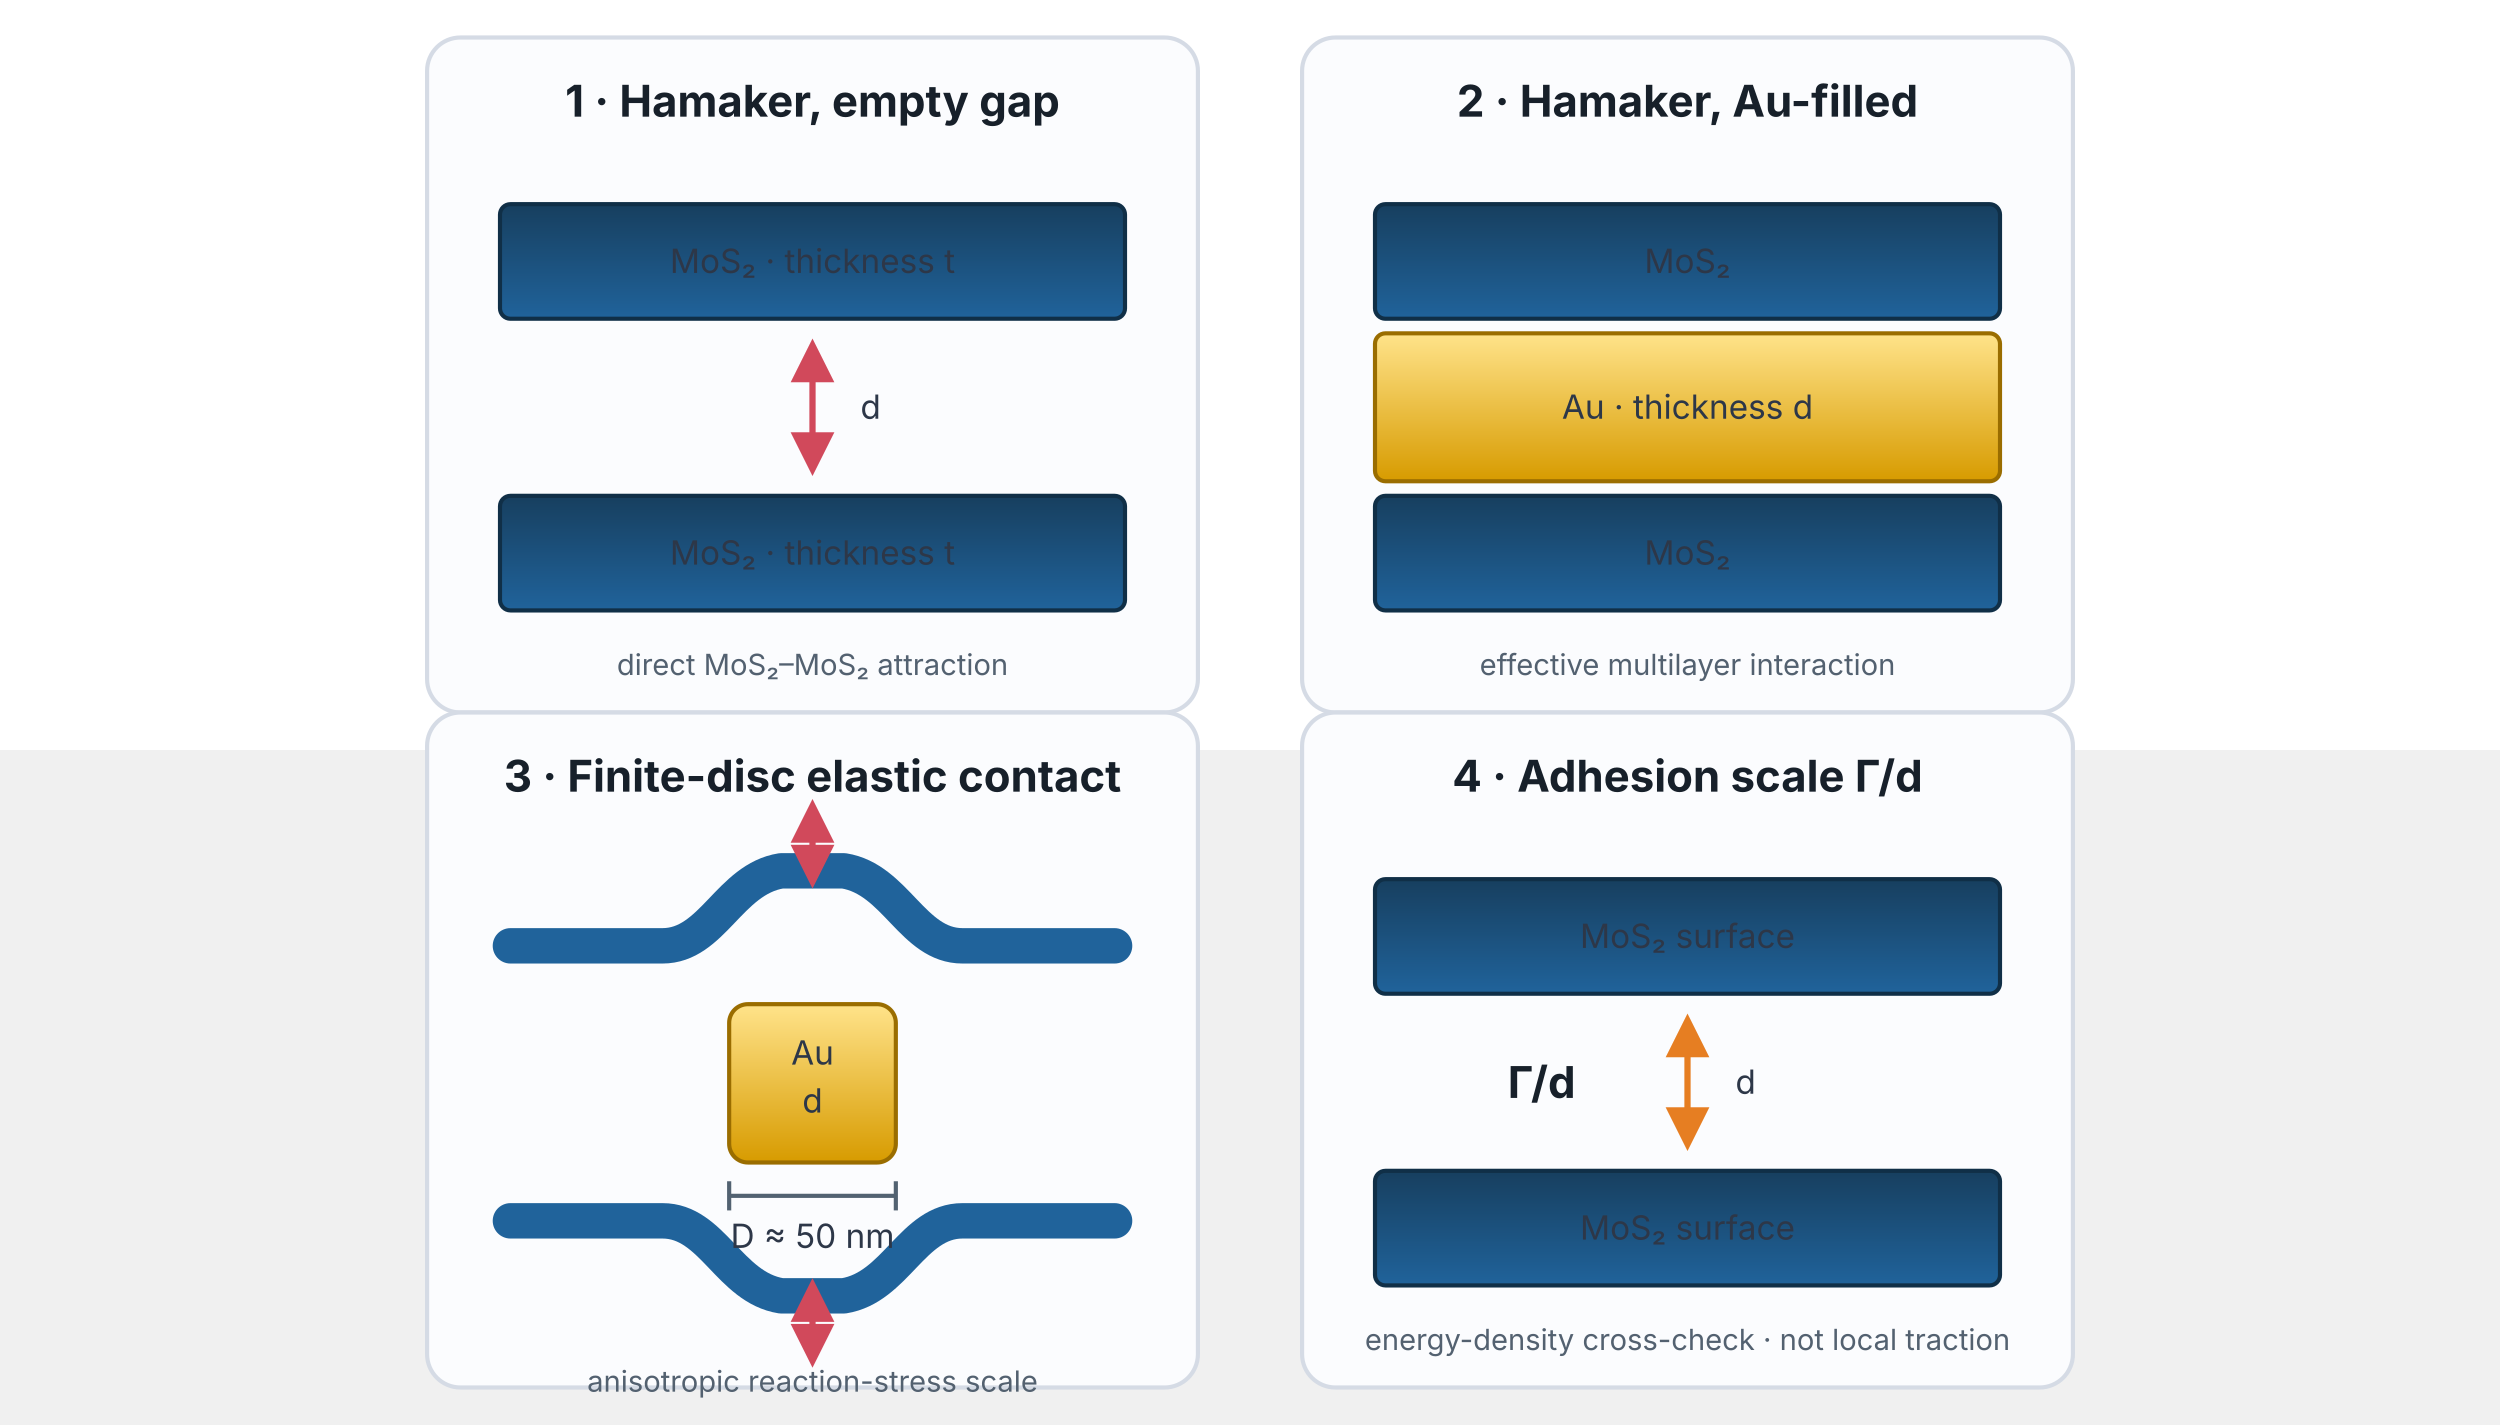
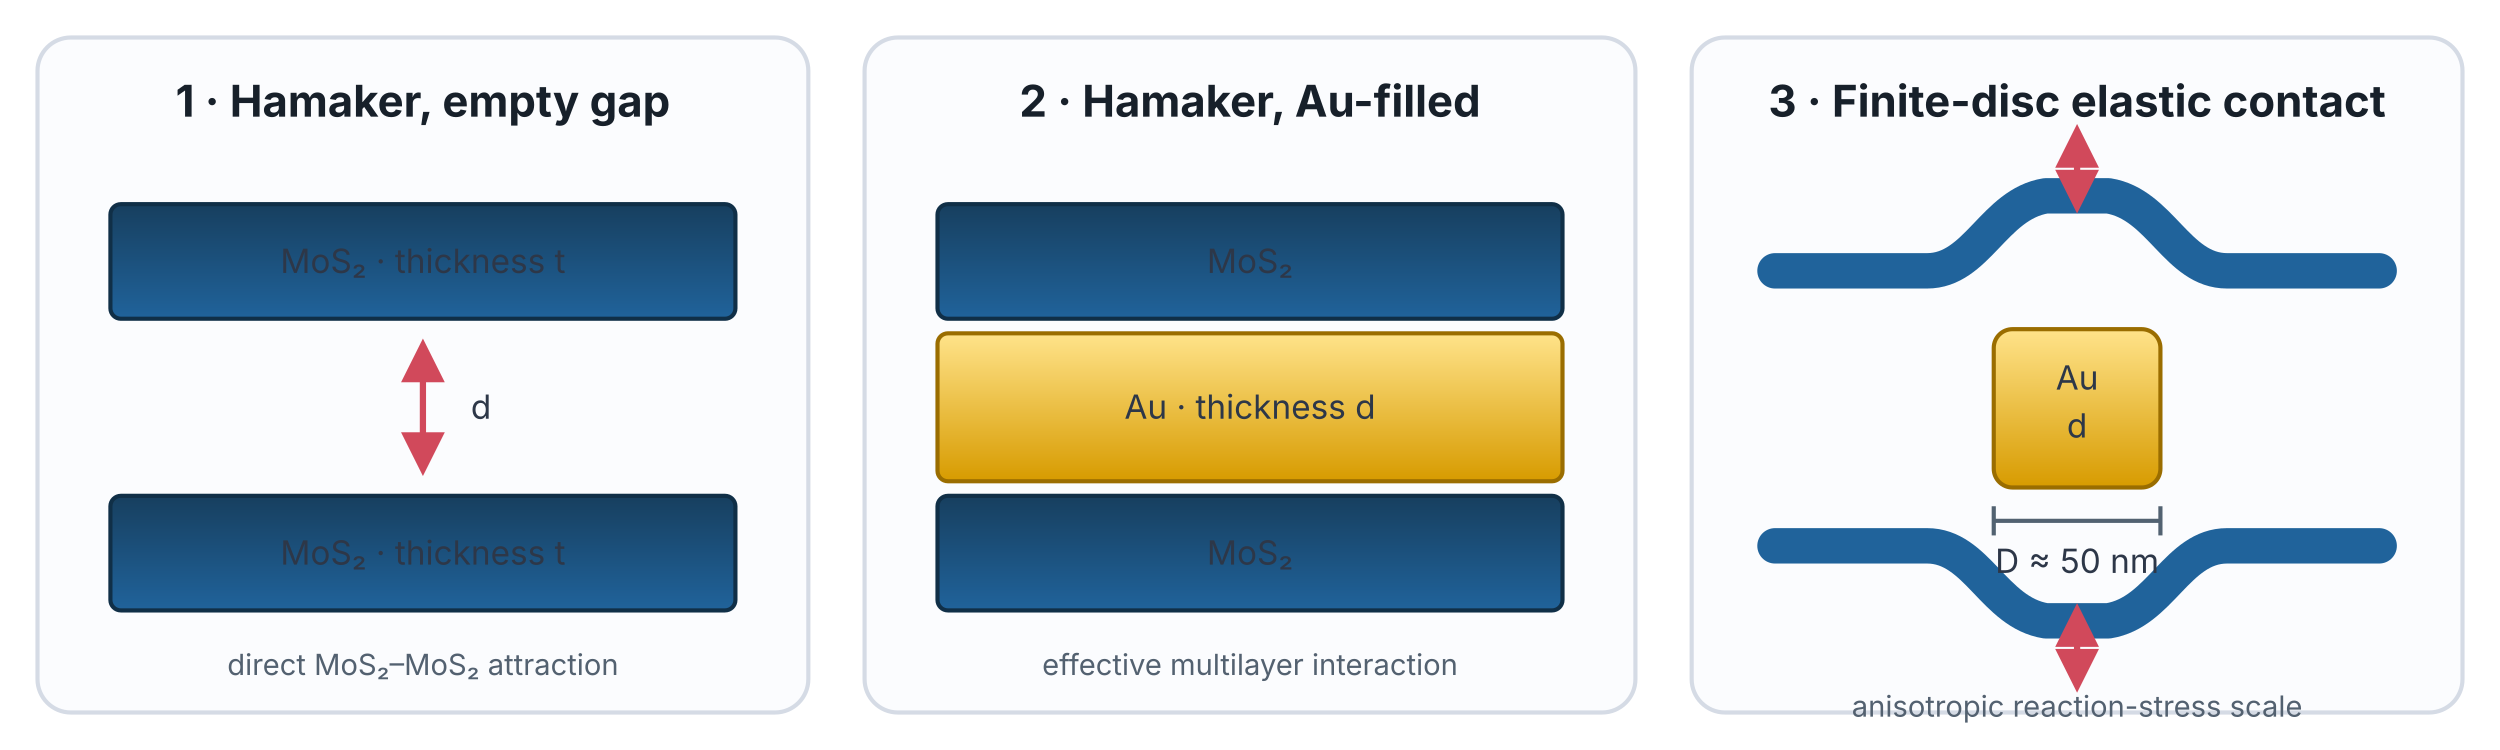
- <svg xmlns="http://www.w3.org/2000/svg" width="1200" height="684" viewBox="0 0 1200 684" role="img" aria-labelledby="title desc">
+ <svg xmlns="http://www.w3.org/2000/svg" width="1200" height="360" viewBox="0 0 1200 360" role="img" aria-labelledby="title desc">
  <defs>
    <linearGradient id="mos2" x1="0" y1="0" x2="0" y2="1">
      <stop offset="0" stop-color="#173f5f" />
      <stop offset="1" stop-color="#20639b" />
    </linearGradient>
    <linearGradient id="gold" x1="0" y1="0" x2="0" y2="1">
      <stop offset="0" stop-color="#ffe38a" />
      <stop offset="1" stop-color="#d79b00" />
    </linearGradient>
    <marker id="arrow" viewBox="0 0 10 10" refX="5" refY="5" markerWidth="7" markerHeight="7" orient="auto-start-reverse">
      <path d="M 0 0 L 10 5 L 0 10 z" fill="#d1495b" />
    </marker>
-     <marker id="arrow-adhesion" viewBox="0 0 10 10" refX="5" refY="5" markerWidth="7" markerHeight="7" orient="auto-start-reverse">
-       <path d="M 0 0 L 10 5 L 0 10 z" fill="#e67e22" />
-     </marker>
    <style>
-       .panel{fill:#fbfcfe;stroke:#d5dbe5;stroke-width:2}.title{font:700 21px -apple-system,BlinkMacSystemFont,'Segoe UI',sans-serif;fill:#17202a}.label{font:16px -apple-system,BlinkMacSystemFont,'Segoe UI',sans-serif;fill:#2d3748}.small{font:14px -apple-system,BlinkMacSystemFont,'Segoe UI',sans-serif;fill:#536170}.slab{fill:url(#mos2);stroke:#102f47;stroke-width:2}.gold{fill:url(#gold);stroke:#9a6d00;stroke-width:2}.force{stroke:#d1495b;stroke-width:3;marker-start:url(#arrow);marker-end:url(#arrow)}.adhesion{stroke:#e67e22;stroke-width:3;marker-start:url(#arrow-adhesion);marker-end:url(#arrow-adhesion)}.dim{stroke:#526271;stroke-width:2}.surface{fill:none;stroke:#20639b;stroke-width:17;stroke-linecap:round;stroke-linejoin:round}
+       .panel{fill:#fbfcfe;stroke:#d5dbe5;stroke-width:2}.title{font:700 21px -apple-system,BlinkMacSystemFont,'Segoe UI',sans-serif;fill:#17202a}.label{font:16px -apple-system,BlinkMacSystemFont,'Segoe UI',sans-serif;fill:#2d3748}.small{font:14px -apple-system,BlinkMacSystemFont,'Segoe UI',sans-serif;fill:#536170}.slab{fill:url(#mos2);stroke:#102f47;stroke-width:2}.gold{fill:url(#gold);stroke:#9a6d00;stroke-width:2}.force{stroke:#d1495b;stroke-width:3;marker-start:url(#arrow);marker-end:url(#arrow)}.dim{stroke:#526271;stroke-width:2}.surface{fill:none;stroke:#20639b;stroke-width:17;stroke-linecap:round;stroke-linejoin:round}
    </style>
  </defs>
  <rect width="1200" height="360" fill="#ffffff" />
-   <g transform="translate(205 18)">
+   <g transform="translate(18 18)">
    <rect class="panel" width="370" height="324" rx="16" />
    <text class="title" x="185" y="38" text-anchor="middle">1 · Hamaker, empty gap</text>
    <rect class="slab" x="35" y="80" width="300" height="55" rx="5" />
    <rect class="slab" x="35" y="220" width="300" height="55" rx="5" />
    <text class="label" x="185" y="113" fill="#fff" text-anchor="middle">MoS₂ · thickness t</text>
    <text class="label" x="185" y="253" fill="#fff" text-anchor="middle">MoS₂ · thickness t</text>
    <line class="force" x1="185" y1="155" x2="185" y2="200" />
    <text class="label" x="208" y="183">d</text>
    <text class="small" x="185" y="306" text-anchor="middle">direct MoS₂–MoS₂ attraction</text>
  </g>
-   <g transform="translate(625 18)">
+   <g transform="translate(415 18)">
    <rect class="panel" width="370" height="324" rx="16" />
    <text class="title" x="185" y="38" text-anchor="middle">2 · Hamaker, Au-filled</text>
    <rect class="slab" x="35" y="80" width="300" height="55" rx="5" />
    <rect class="gold" x="35" y="142" width="300" height="71" rx="5" />
    <rect class="slab" x="35" y="220" width="300" height="55" rx="5" />
    <text class="label" x="185" y="113" fill="#fff" text-anchor="middle">MoS₂</text>
    <text class="label" x="185" y="183" text-anchor="middle">Au · thickness d</text>
    <text class="label" x="185" y="253" fill="#fff" text-anchor="middle">MoS₂</text>
    <text class="small" x="185" y="306" text-anchor="middle">effective multilayer interaction</text>
  </g>
-   <g transform="translate(205 342)">
+   <g transform="translate(812 18)">
    <rect class="panel" width="370" height="324" rx="16" />
    <text class="title" x="185" y="38" text-anchor="middle">3 · Finite-disc elastic contact</text>
    <path class="surface" d="M40 112 L113 112 C137 112 145 80 170 76 L200 76 C225 80 233 112 257 112 L330 112" />
    <path class="surface" d="M40 244 L113 244 C137 244 145 276 170 280 L200 280 C225 276 233 244 257 244 L330 244" />
    <rect class="gold" x="145" y="140" width="80" height="76" rx="9" />
    <line class="force" x1="185" y1="52" x2="185" y2="74" />
    <line class="force" x1="185" y1="282" x2="185" y2="304" />
    <line class="dim" x1="145" y1="232" x2="225" y2="232" />
    <line class="dim" x1="145" y1="225" x2="145" y2="239" />
    <line class="dim" x1="225" y1="225" x2="225" y2="239" />
    <text class="label" x="185" y="169" text-anchor="middle">Au</text>
    <text class="label" x="185" y="192" text-anchor="middle">d</text>
    <text class="label" x="185" y="257" text-anchor="middle">D ≈ 50 nm</text>
    <text class="small" x="185" y="326" text-anchor="middle">anisotropic reaction-stress scale</text>
  </g>
-   <g transform="translate(625 342)">
-     <rect class="panel" width="370" height="324" rx="16" />
-     <text class="title" x="185" y="38" text-anchor="middle">4 · Adhesion scale Γ/d</text>
-     <rect class="slab" x="35" y="80" width="300" height="55" rx="5" />
-     <rect class="slab" x="35" y="220" width="300" height="55" rx="5" />
-     <text class="label" x="185" y="113" fill="#fff" text-anchor="middle">MoS₂ surface</text>
-     <text class="label" x="185" y="253" fill="#fff" text-anchor="middle">MoS₂ surface</text>
-     <line class="adhesion" x1="185" y1="155" x2="185" y2="200" />
-     <text class="label" x="208" y="183">d</text>
-     <text class="title" x="115" y="185" text-anchor="middle">Γ/d</text>
-     <text class="small" x="185" y="306" text-anchor="middle">energy-density cross-check · not local traction</text>
-   </g>
</svg>
